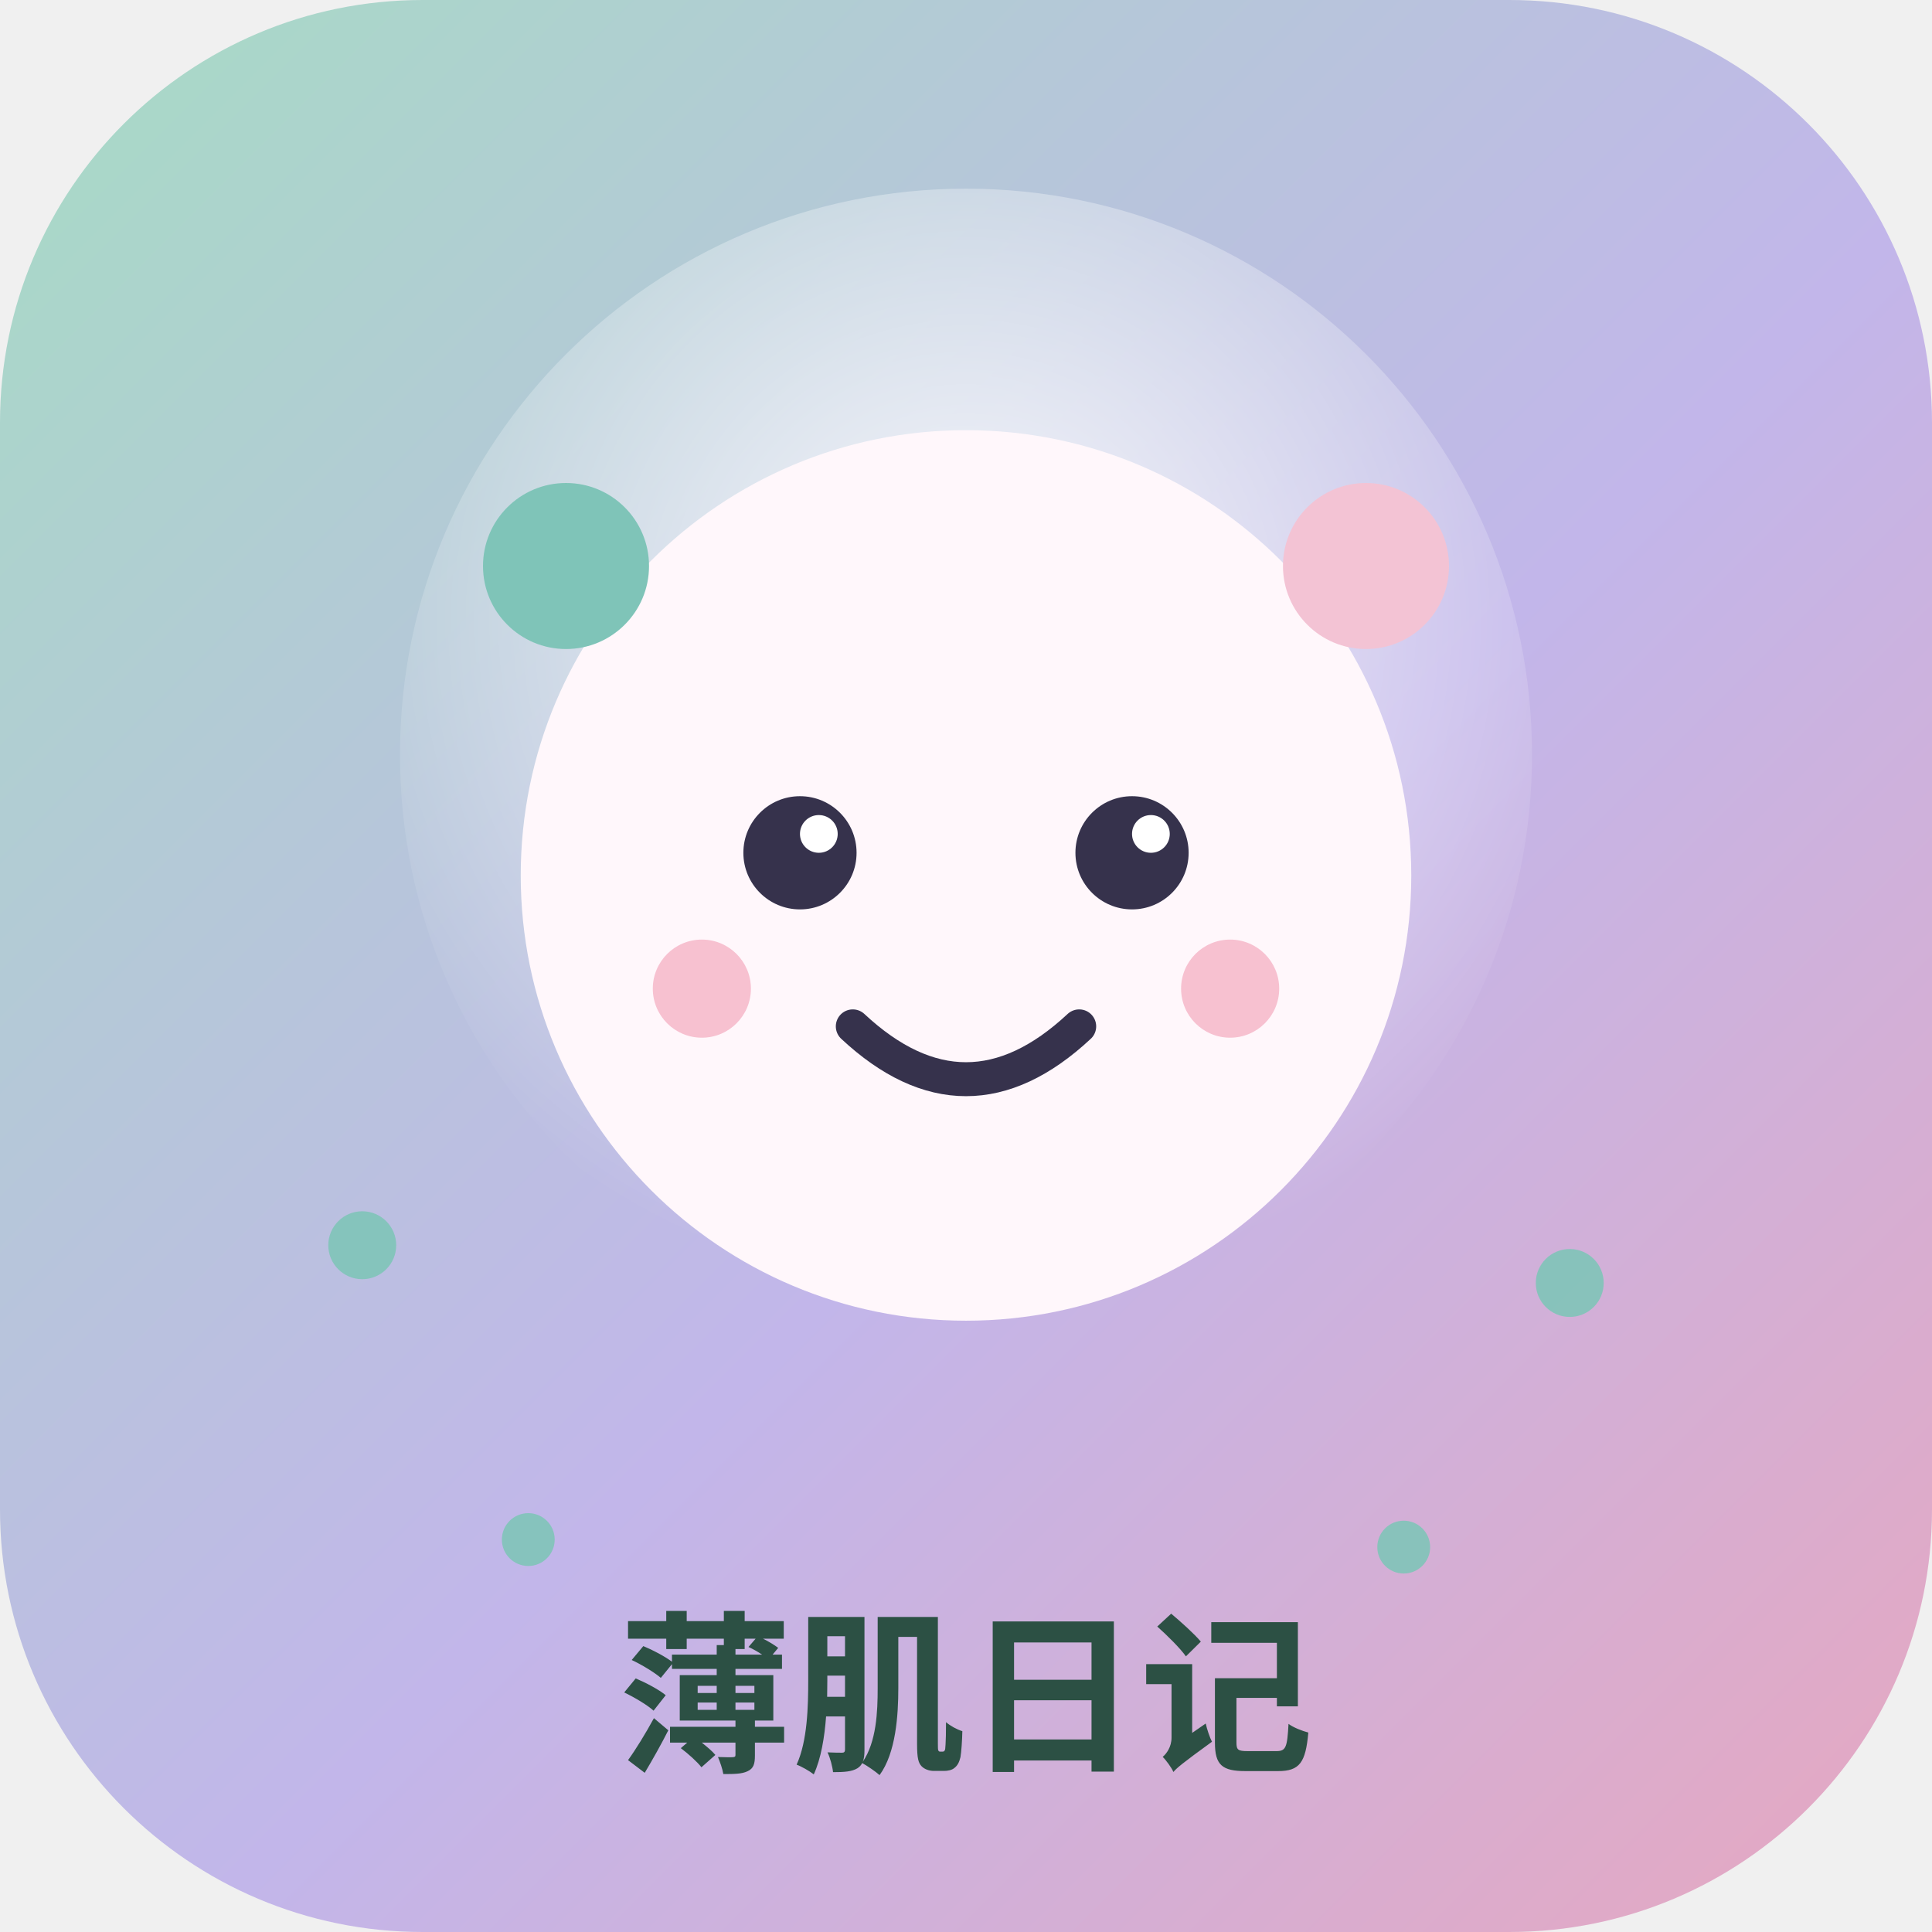
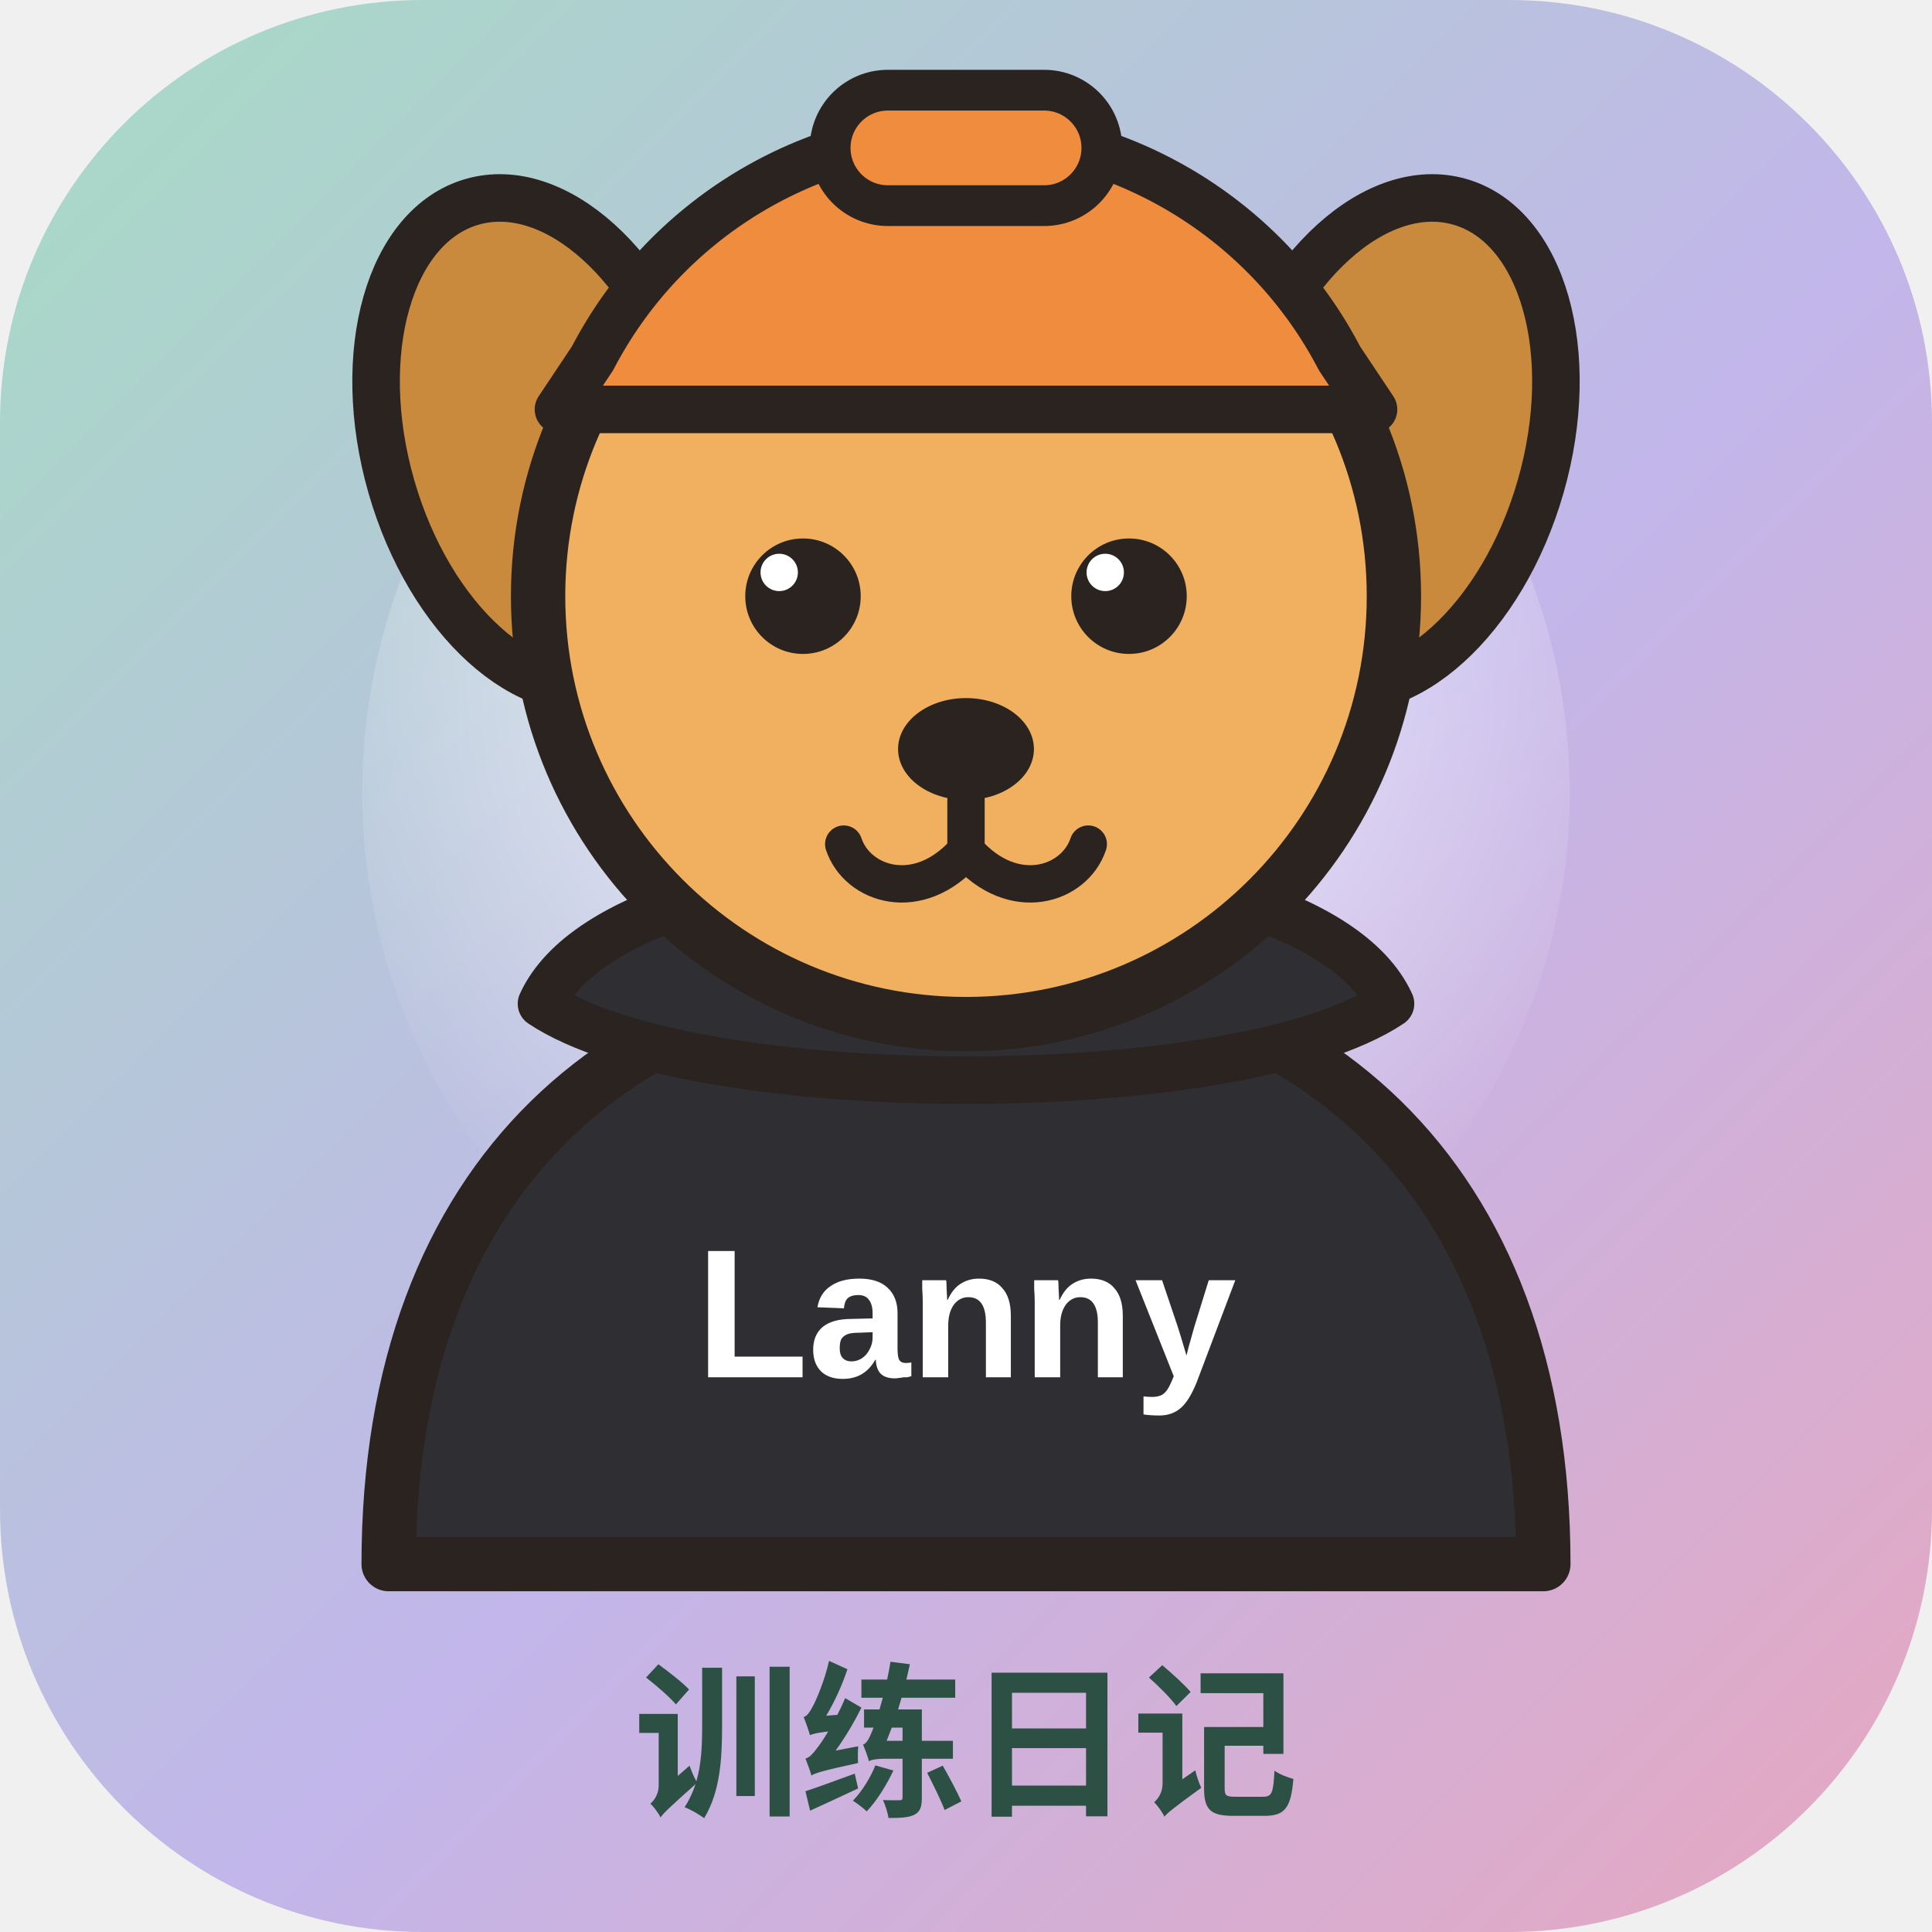
<svg xmlns="http://www.w3.org/2000/svg" width="512" height="512" viewBox="0 0 512 512">
  <defs>
    <linearGradient id="bg" x1="0" y1="0" x2="1" y2="1">
      <stop offset="0" stop-color="#A6DCC4" />
      <stop offset="0.55" stop-color="#C2B6EA" />
      <stop offset="1" stop-color="#E7A7BF" />
    </linearGradient>
    <radialGradient id="glow" cx="50%" cy="38%" r="60%">
      <stop offset="0" stop-color="#ffffff" stop-opacity="0.9" />
      <stop offset="1" stop-color="#ffffff" stop-opacity="0" />
    </radialGradient>
  </defs>
  <rect width="512" height="512" rx="112" fill="url(#bg)" />
-   <circle cx="256" cy="200" r="150" fill="url(#glow)" />
-   <g>
-     <circle cx="256" cy="232" r="118" fill="#FFF7FB" />
-     <circle cx="150" cy="150" r="22" fill="#7FC4B8" />
-     <circle cx="362" cy="150" r="22" fill="#F3C3D4" />
-     <circle cx="212" cy="226" r="15" fill="#36324C" />
-     <circle cx="300" cy="226" r="15" fill="#36324C" />
-     <circle cx="217" cy="221" r="5" fill="#fff" />
-     <circle cx="305" cy="221" r="5" fill="#fff" />
-     <circle cx="186" cy="262" r="13" fill="#F3A9BE" opacity="0.7" />
-     <circle cx="326" cy="262" r="13" fill="#F3A9BE" opacity="0.7" />
-     <path d="M226 272 Q256 300 286 272" stroke="#36324C" stroke-width="9" fill="none" stroke-linecap="round" />
+   <circle cx="256" cy="210" r="160" fill="url(#glow)" />
+   <g transform="translate(40,-17.5) scale(9)" stroke-linejoin="round">
+     <path d="M7 48 C7 36.5 14 30.5 24 30.5 C34 30.5 41 36.5 41 48Z" fill="#2e2e33" stroke="#2b2320" stroke-width="1.6" />
+     <text x="24" y="42.5" font-size="5.4" fill="#fff" text-anchor="middle" font-weight="bold" font-family="Arial,sans-serif">Lanny</text>
+     <path d="M11.5 31.5 C14 26 34 26 36.5 31.5 C32 34.5 16 34.5 11.5 31.5Z" fill="#2e2e33" stroke="#2b2320" stroke-width="1.4" />
+     <ellipse cx="11.5" cy="15" rx="4.6" ry="7.4" transform="rotate(-16 11.5 15)" fill="#c98a3e" stroke="#2b2320" stroke-width="1.4" />
+     <ellipse cx="36.5" cy="15" rx="4.6" ry="7.4" transform="rotate(16 36.5 15)" fill="#c98a3e" stroke="#2b2320" stroke-width="1.4" />
+     <circle cx="24" cy="19.5" r="12.6" fill="#f0b060" stroke="#2b2320" stroke-width="1.6" />
+     <path d="M13 12.5 A12.4 12.4 0 0 1 35 12.5 L36 14 L12 14Z" fill="#f08c3e" stroke="#2b2320" stroke-width="1.4" />
+     <rect x="20" y="4.6" width="8" height="3.4" rx="1.7" fill="#f08c3e" stroke="#2b2320" stroke-width="1.2" />
+     <circle cx="19.2" cy="19.5" r="1.7" fill="#2b2320" />
+     <circle cx="28.8" cy="19.5" r="1.7" fill="#2b2320" />
+     <circle cx="18.5" cy="18.8" r=".55" fill="#fff" />
+     <circle cx="28.1" cy="18.8" r=".55" fill="#fff" />
+     <ellipse cx="24" cy="24" rx="2" ry="1.5" fill="#2b2320" />
+     <path d="M24 25.5 L24 27 M24 27 C22.6 28.6 20.8 28 20.4 26.8 M24 27 C25.4 28.6 27.2 28 27.6 26.8" stroke="#2b2320" stroke-width="1.1" fill="none" stroke-linecap="round" />
  </g>
-   <g fill="#7FC4B8" opacity="0.9">
-     <circle cx="96" cy="330" r="9" />
-     <circle cx="416" cy="340" r="9" />
-     <circle cx="140" cy="408" r="7" />
-     <circle cx="372" cy="410" r="7" />
-   </g>
-   <text x="256" y="466" text-anchor="middle" font-family="PingFang SC, Microsoft YaHei, sans-serif" font-size="46" font-weight="700" fill="#2c5044">薄肌日记</text>
+   <text x="256" y="478" text-anchor="middle" font-family="PingFang SC, Microsoft YaHei, sans-serif" font-size="44" font-weight="700" fill="#2c5044">训练日记</text>
</svg>
